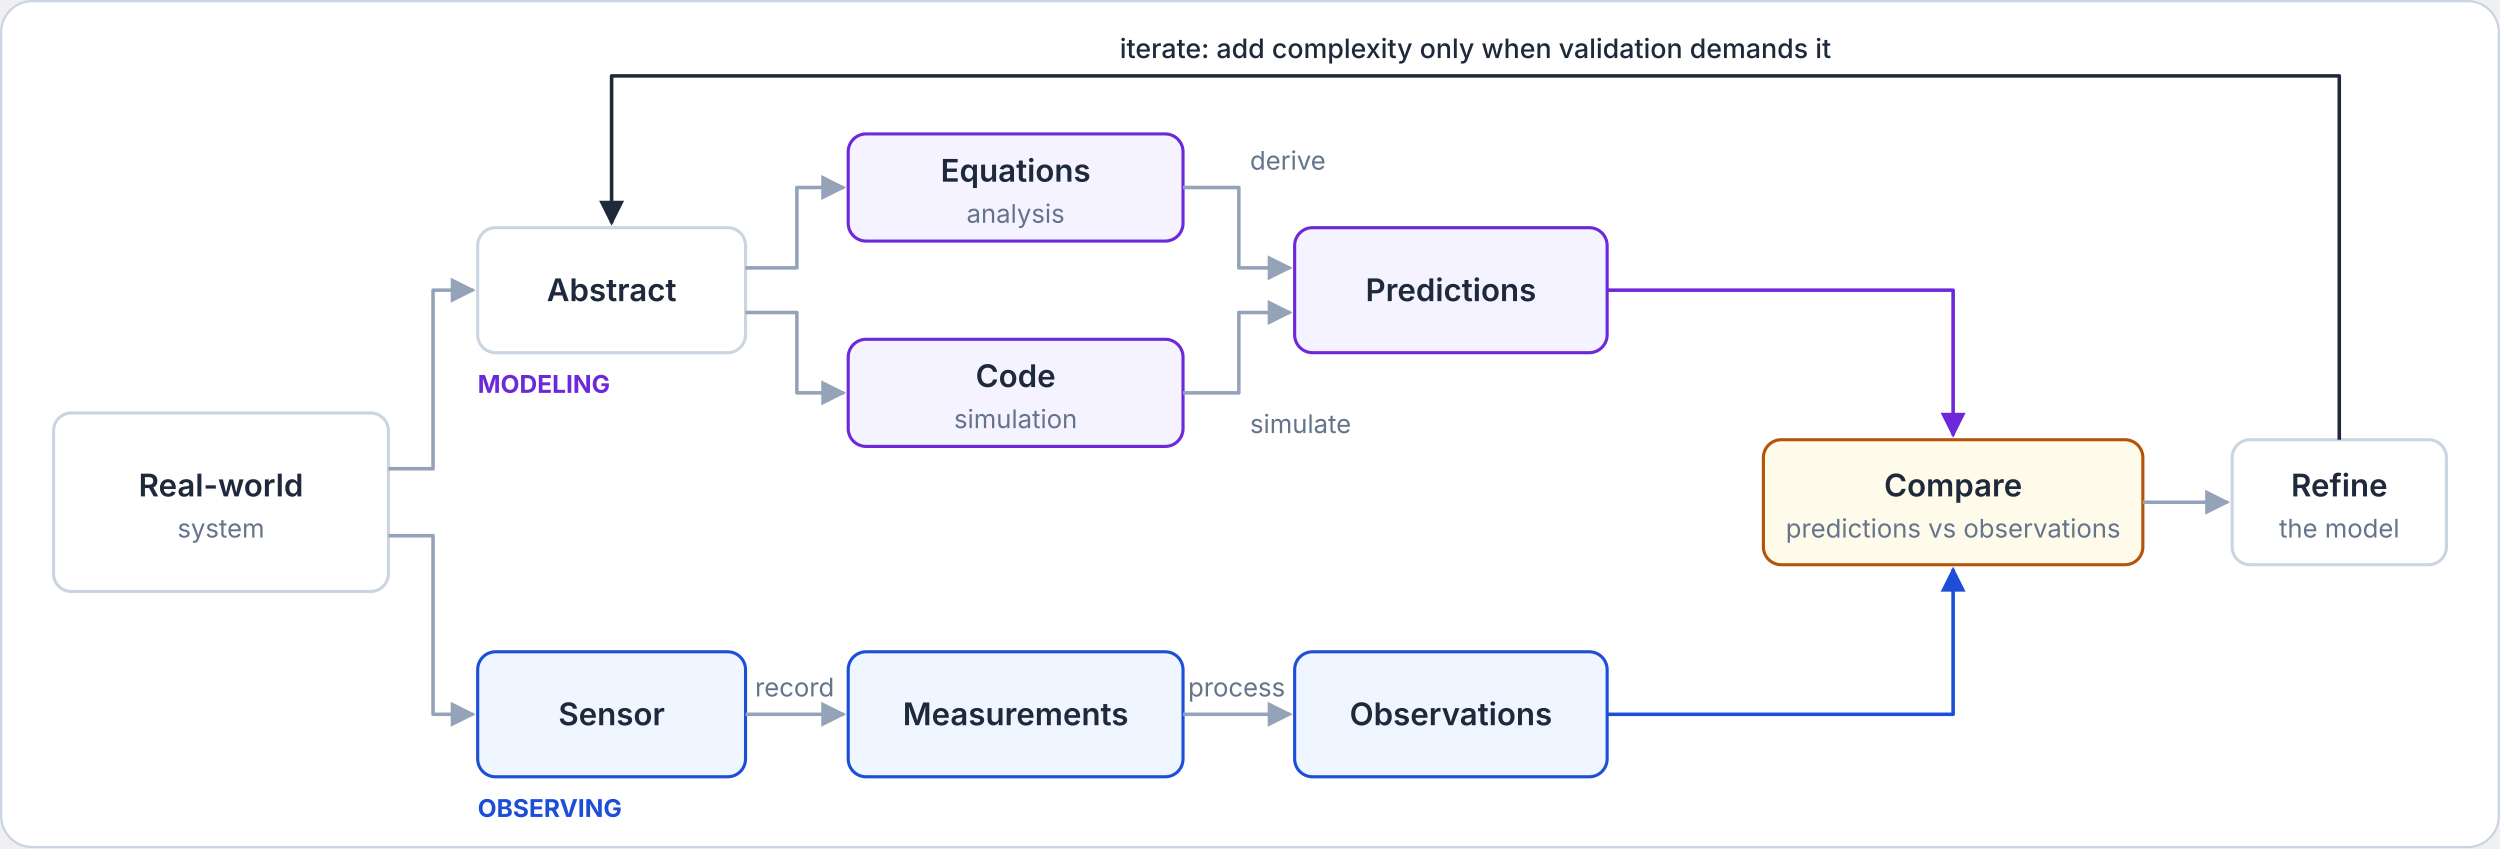
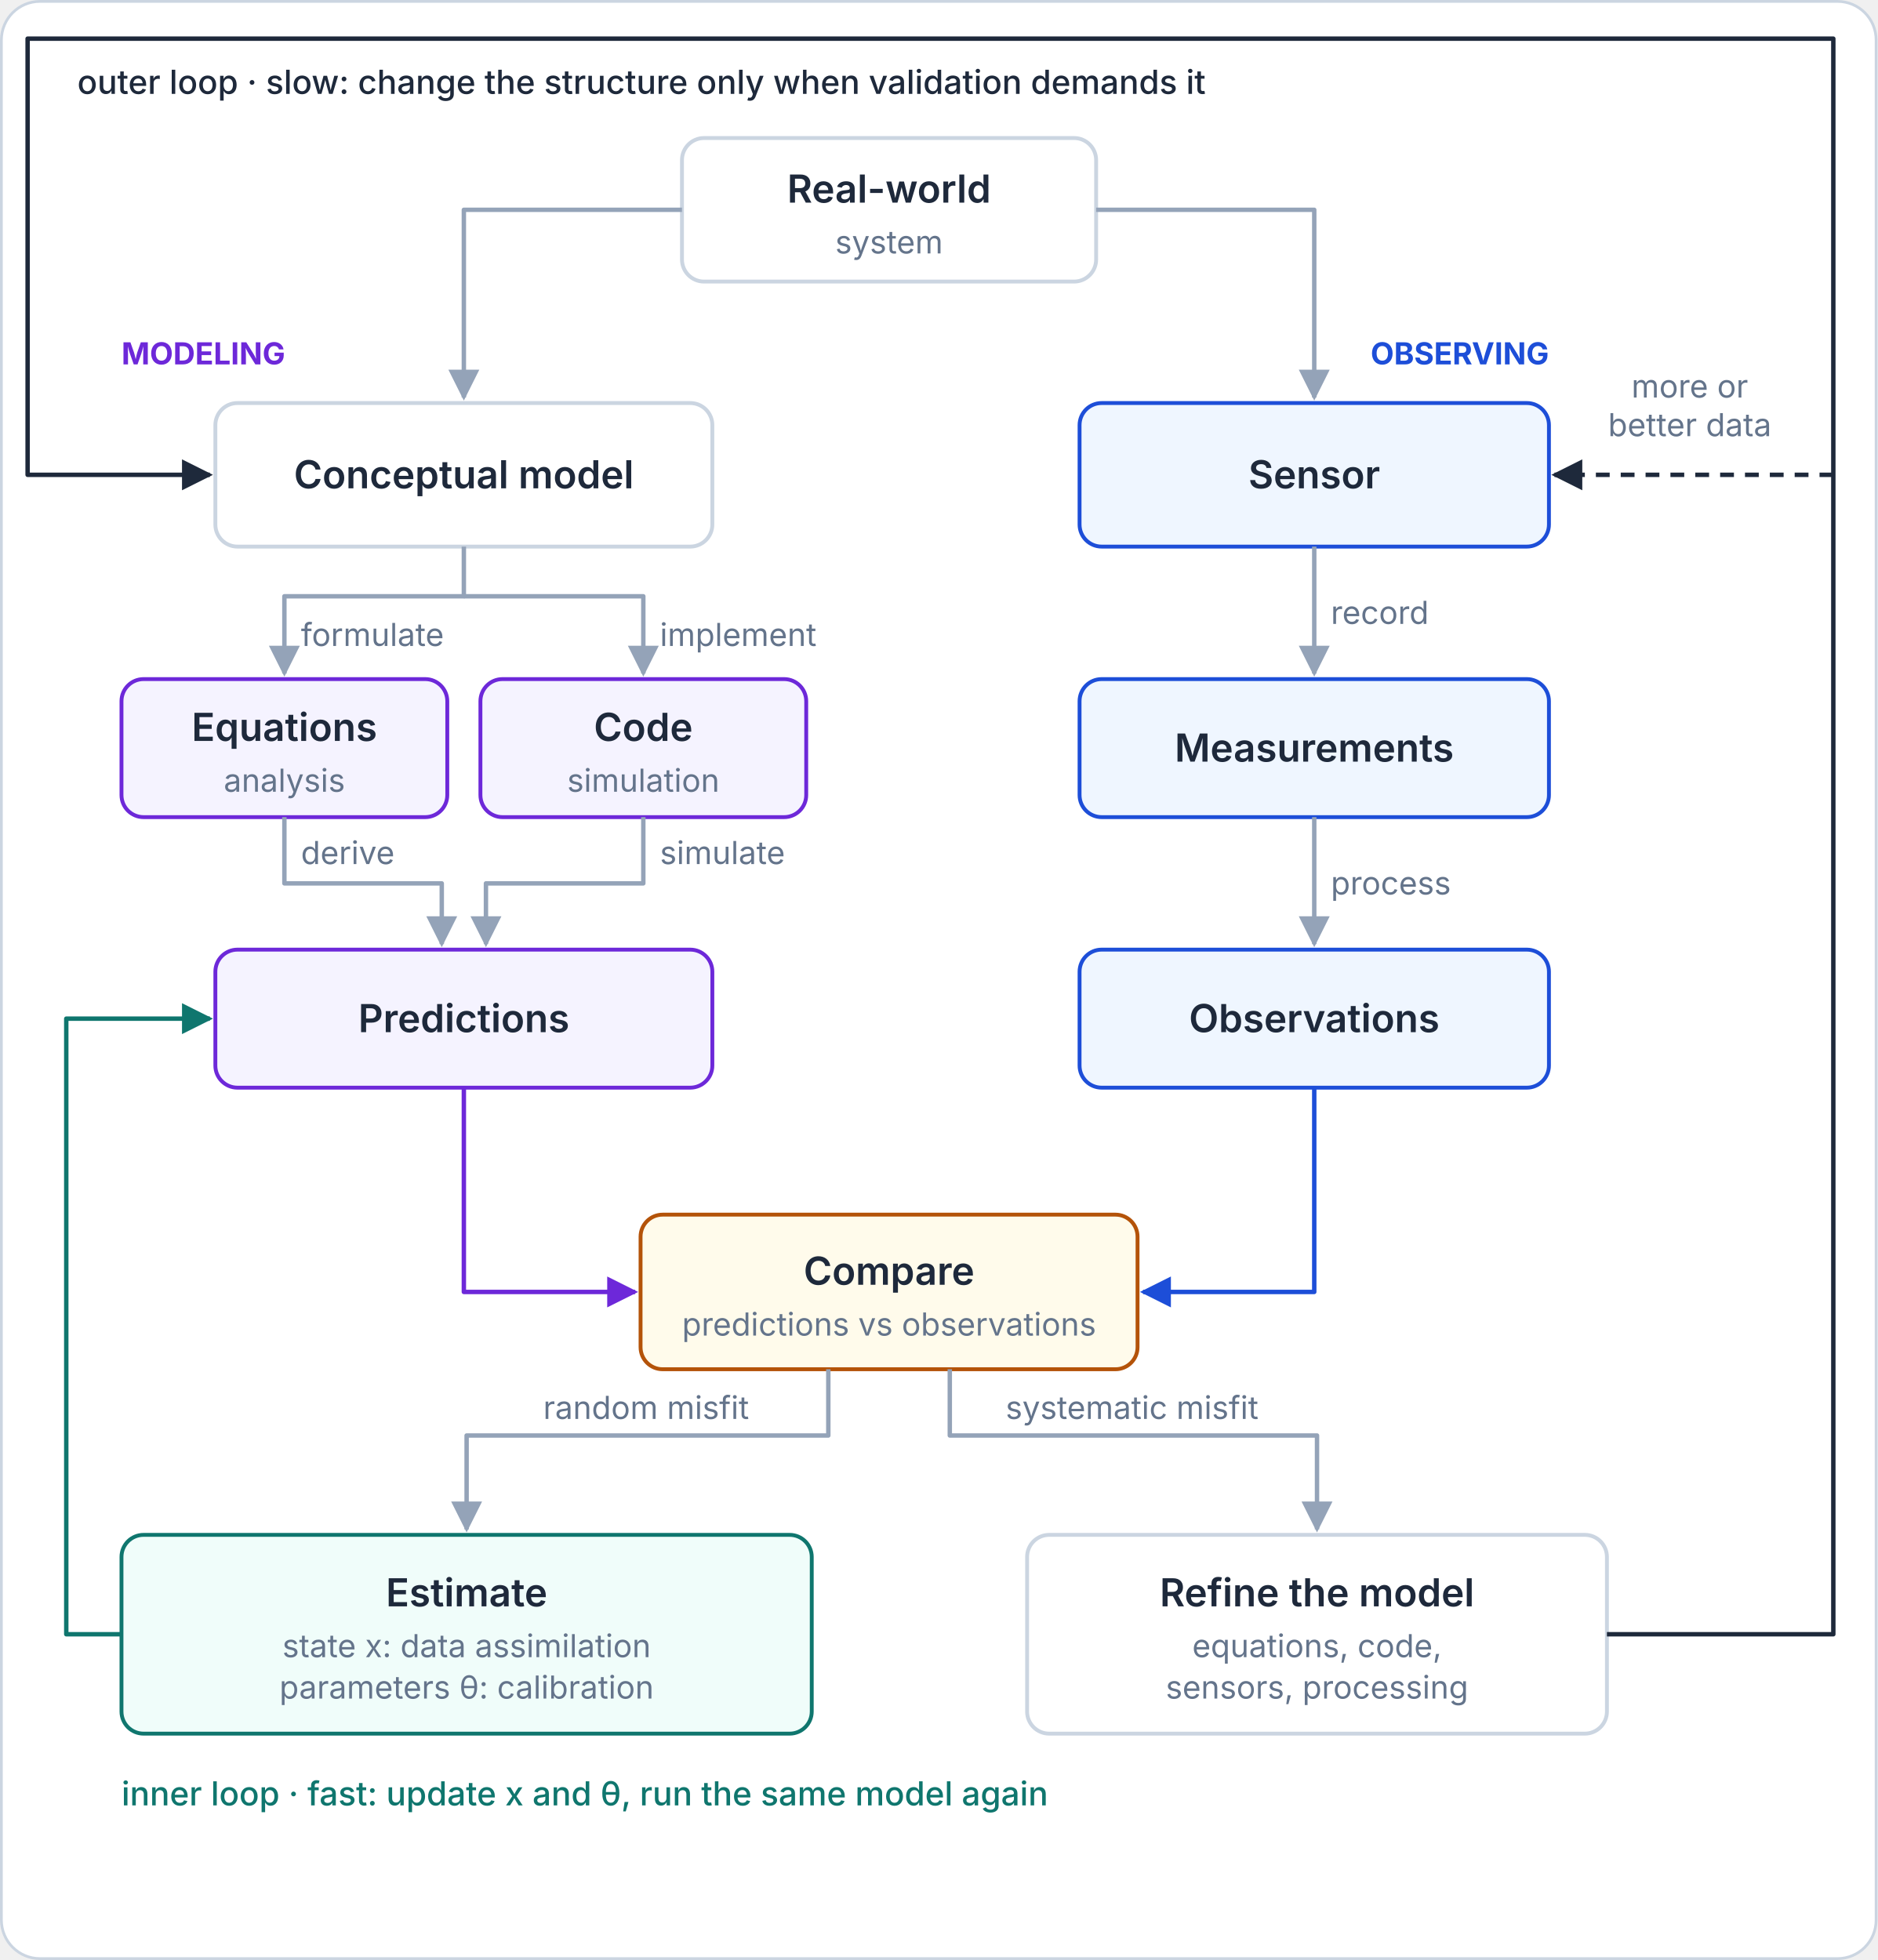
- <svg xmlns="http://www.w3.org/2000/svg" viewBox="0 0 1120 380" width="1120" height="380" role="img" aria-label="The modeling cycle: the real-world system is both modelled (abstract, then equations and code, then predictions) and observed (sensor, measurements, observations); the two tracks meet where predictions are compared with observations, and the model is refined." font-family="Inter, 'Helvetica Neue', Arial, 'DejaVu Sans', sans-serif">
+ <svg xmlns="http://www.w3.org/2000/svg" viewBox="0 0 680 710" width="680" height="710" role="img" aria-label="The modeling cycle: the real-world system is both modelled (a conceptual model, written as equations and code, makes predictions) and observed (a sensor records measurements, processed into observations). The tracks meet where predictions are compared with observations. A random misfit feeds the inner loop, which estimates the state and parameters and runs the model again; a systematic misfit feeds the outer loop, which changes the model's structure or the observing system." font-family="Inter, 'Helvetica Neue', Arial, 'DejaVu Sans', sans-serif">
  <defs>
+     <marker id="m0f766e" viewBox="0 0 10 10" refX="9" refY="5" markerWidth="7" markerHeight="7" orient="auto-start-reverse">
+       <path d="M0,0 L10,5 L0,10 z" fill="#0f766e" />
+     </marker>
    <marker id="m1d4ed8" viewBox="0 0 10 10" refX="9" refY="5" markerWidth="7" markerHeight="7" orient="auto-start-reverse">
      <path d="M0,0 L10,5 L0,10 z" fill="#1d4ed8" />
    </marker>
    <marker id="m1e293b" viewBox="0 0 10 10" refX="9" refY="5" markerWidth="7" markerHeight="7" orient="auto-start-reverse">
      <path d="M0,0 L10,5 L0,10 z" fill="#1e293b" />
    </marker>
    <marker id="m6d28d9" viewBox="0 0 10 10" refX="9" refY="5" markerWidth="7" markerHeight="7" orient="auto-start-reverse">
      <path d="M0,0 L10,5 L0,10 z" fill="#6d28d9" />
    </marker>
    <marker id="m94a3b8" viewBox="0 0 10 10" refX="9" refY="5" markerWidth="7" markerHeight="7" orient="auto-start-reverse">
      <path d="M0,0 L10,5 L0,10 z" fill="#94a3b8" />
    </marker>
  </defs>
-   <rect x="0.5" y="0.5" width="1119" height="379" rx="14" fill="#ffffff" stroke="#cbd5e1" />
-   <rect x="24.0" y="185.0" width="150.0" height="80.0" rx="8" fill="#ffffff" stroke="#cbd5e1" stroke-width="1.4" />
-   <text x="99.0" y="222.4" font-size="14" fill="#1e293b" text-anchor="middle" font-weight="600">Real-world</text>
-   <text x="99.0" y="240.8" font-size="11.5" fill="#64748b" text-anchor="middle" font-weight="400">system</text>
-   <text x="214.0" y="176.0" font-size="11" fill="#6d28d9" text-anchor="start" font-weight="700">MODELING</text>
-   <text x="214.0" y="366.0" font-size="11" fill="#1d4ed8" text-anchor="start" font-weight="700">OBSERVING</text>
-   <rect x="214.0" y="102.0" width="120.0" height="56.0" rx="8" fill="#ffffff" stroke="#cbd5e1" stroke-width="1.4" />
-   <text x="274.0" y="134.9" font-size="14" fill="#1e293b" text-anchor="middle" font-weight="600">Abstract</text>
-   <rect x="380.0" y="60.0" width="150.0" height="48.0" rx="8" fill="#f5f3ff" stroke="#6d28d9" stroke-width="1.4" />
-   <text x="455.0" y="81.4" font-size="14" fill="#1e293b" text-anchor="middle" font-weight="600">Equations</text>
-   <text x="455.0" y="99.8" font-size="11.5" fill="#64748b" text-anchor="middle" font-weight="400">analysis</text>
-   <rect x="380.0" y="152.0" width="150.0" height="48.0" rx="8" fill="#f5f3ff" stroke="#6d28d9" stroke-width="1.4" />
-   <text x="455.0" y="173.4" font-size="14" fill="#1e293b" text-anchor="middle" font-weight="600">Code</text>
-   <text x="455.0" y="191.8" font-size="11.5" fill="#64748b" text-anchor="middle" font-weight="400">simulation</text>
-   <rect x="580.0" y="102.0" width="140.0" height="56.0" rx="8" fill="#f5f3ff" stroke="#6d28d9" stroke-width="1.4" />
-   <text x="650.0" y="134.9" font-size="14" fill="#1e293b" text-anchor="middle" font-weight="600">Predictions</text>
-   <rect x="214.0" y="292.0" width="120.0" height="56.0" rx="8" fill="#eff6ff" stroke="#1d4ed8" stroke-width="1.4" />
-   <text x="274.0" y="324.9" font-size="14" fill="#1e293b" text-anchor="middle" font-weight="600">Sensor</text>
-   <rect x="380.0" y="292.0" width="150.0" height="56.0" rx="8" fill="#eff6ff" stroke="#1d4ed8" stroke-width="1.4" />
-   <text x="455.0" y="324.9" font-size="14" fill="#1e293b" text-anchor="middle" font-weight="600">Measurements</text>
-   <rect x="580.0" y="292.0" width="140.0" height="56.0" rx="8" fill="#eff6ff" stroke="#1d4ed8" stroke-width="1.4" />
-   <text x="650.0" y="324.9" font-size="14" fill="#1e293b" text-anchor="middle" font-weight="600">Observations</text>
-   <rect x="790.0" y="197.0" width="170.0" height="56.0" rx="8" fill="#fffbeb" stroke="#b45309" stroke-width="1.4" />
-   <text x="875.0" y="222.4" font-size="14" fill="#1e293b" text-anchor="middle" font-weight="600">Compare</text>
-   <text x="875.0" y="240.8" font-size="11.5" fill="#64748b" text-anchor="middle" font-weight="400">predictions vs observations</text>
-   <rect x="1000.0" y="197.0" width="96.0" height="56.0" rx="8" fill="#ffffff" stroke="#cbd5e1" stroke-width="1.4" />
-   <text x="1048.0" y="222.4" font-size="14" fill="#1e293b" text-anchor="middle" font-weight="600">Refine</text>
-   <text x="1048.0" y="240.8" font-size="11.5" fill="#64748b" text-anchor="middle" font-weight="400">the model</text>
-   <path d="M174.0,210.0 L194.0,210.0 L194.0,130.0 L212.0,130.0" fill="none" stroke="#94a3b8" stroke-width="1.6" stroke-linejoin="round" marker-end="url(#m94a3b8)" />
-   <path d="M174.0,240.0 L194.0,240.0 L194.0,320.0 L212.0,320.0" fill="none" stroke="#94a3b8" stroke-width="1.6" stroke-linejoin="round" marker-end="url(#m94a3b8)" />
-   <path d="M334.0,120.0 L357.0,120.0 L357.0,84.0 L378.0,84.0" fill="none" stroke="#94a3b8" stroke-width="1.6" stroke-linejoin="round" marker-end="url(#m94a3b8)" />
-   <path d="M334.0,140.0 L357.0,140.0 L357.0,176.0 L378.0,176.0" fill="none" stroke="#94a3b8" stroke-width="1.6" stroke-linejoin="round" marker-end="url(#m94a3b8)" />
-   <path d="M530.0,84.0 L555.0,84.0 L555.0,120.0 L578.0,120.0" fill="none" stroke="#94a3b8" stroke-width="1.6" stroke-linejoin="round" marker-end="url(#m94a3b8)" />
-   <text x="560.0" y="76.0" font-size="11.5" fill="#64748b" text-anchor="start" font-weight="400">derive</text>
-   <path d="M530.0,176.0 L555.0,176.0 L555.0,140.0 L578.0,140.0" fill="none" stroke="#94a3b8" stroke-width="1.6" stroke-linejoin="round" marker-end="url(#m94a3b8)" />
-   <text x="560.0" y="194.0" font-size="11.5" fill="#64748b" text-anchor="start" font-weight="400">simulate</text>
-   <path d="M334.0,320.0 L378.0,320.0" fill="none" stroke="#94a3b8" stroke-width="1.6" stroke-linejoin="round" marker-end="url(#m94a3b8)" />
-   <text x="356.0" y="312.0" font-size="11.5" fill="#64748b" text-anchor="middle" font-weight="400">record</text>
-   <path d="M530.0,320.0 L578.0,320.0" fill="none" stroke="#94a3b8" stroke-width="1.6" stroke-linejoin="round" marker-end="url(#m94a3b8)" />
-   <text x="554.0" y="312.0" font-size="11.5" fill="#64748b" text-anchor="middle" font-weight="400">process</text>
-   <path d="M720.0,130.0 L875.0,130.0 L875.0,195.0" fill="none" stroke="#6d28d9" stroke-width="1.6" stroke-linejoin="round" marker-end="url(#m6d28d9)" />
-   <path d="M720.0,320.0 L875.0,320.0 L875.0,255.0" fill="none" stroke="#1d4ed8" stroke-width="1.6" stroke-linejoin="round" marker-end="url(#m1d4ed8)" />
-   <path d="M960.0,225.0 L998.0,225.0" fill="none" stroke="#94a3b8" stroke-width="1.6" stroke-linejoin="round" marker-end="url(#m94a3b8)" />
-   <path d="M1048.0,197.0 L1048.0,34.0 L274.0,34.0 L274.0,100.0" fill="none" stroke="#1e293b" stroke-width="1.6" stroke-linejoin="round" marker-end="url(#m1e293b)" />
-   <text x="661.0" y="26.0" font-size="12" fill="#1e293b" text-anchor="middle" font-weight="500">iterate: add complexity only when validation demands it</text>
+   <rect x="0.5" y="0.5" width="679" height="709" rx="14" fill="#ffffff" stroke="#cbd5e1" />
+   <text x="28.0" y="34.0" font-size="12" fill="#1e293b" text-anchor="start" font-weight="500">outer loop · slow: change the structure only when validation demands it</text>
+   <rect x="247.0" y="50.0" width="150.0" height="52.0" rx="8" fill="#ffffff" stroke="#cbd5e1" stroke-width="1.4" />
+   <text x="322.0" y="73.4" font-size="14" fill="#1e293b" text-anchor="middle" font-weight="600">Real-world</text>
+   <text x="322.0" y="91.8" font-size="11.5" fill="#64748b" text-anchor="middle" font-weight="400">system</text>
+   <path d="M247.0,76.0 L168.0,76.0 L168.0,144.0" fill="none" stroke="#94a3b8" stroke-width="1.6" stroke-linejoin="round" marker-end="url(#m94a3b8)" />
+   <path d="M397.0,76.0 L476.0,76.0 L476.0,144.0" fill="none" stroke="#94a3b8" stroke-width="1.6" stroke-linejoin="round" marker-end="url(#m94a3b8)" />
+   <text x="44.0" y="132.0" font-size="11" fill="#6d28d9" text-anchor="start" font-weight="700">MODELING</text>
+   <text x="561.0" y="132.0" font-size="11" fill="#1d4ed8" text-anchor="end" font-weight="700">OBSERVING</text>
+   <rect x="78.0" y="146.0" width="180.0" height="52.0" rx="8" fill="#ffffff" stroke="#cbd5e1" stroke-width="1.4" />
+   <text x="168.0" y="176.9" font-size="14" fill="#1e293b" text-anchor="middle" font-weight="600">Conceptual model</text>
+   <rect x="391.0" y="146.0" width="170.0" height="52.0" rx="8" fill="#eff6ff" stroke="#1d4ed8" stroke-width="1.4" />
+   <text x="476.0" y="176.9" font-size="14" fill="#1e293b" text-anchor="middle" font-weight="600">Sensor</text>
+   <rect x="44.0" y="246.0" width="118.0" height="50.0" rx="8" fill="#f5f3ff" stroke="#6d28d9" stroke-width="1.4" />
+   <text x="103.0" y="268.4" font-size="14" fill="#1e293b" text-anchor="middle" font-weight="600">Equations</text>
+   <text x="103.0" y="286.8" font-size="11.5" fill="#64748b" text-anchor="middle" font-weight="400">analysis</text>
+   <rect x="174.0" y="246.0" width="118.0" height="50.0" rx="8" fill="#f5f3ff" stroke="#6d28d9" stroke-width="1.4" />
+   <text x="233.0" y="268.4" font-size="14" fill="#1e293b" text-anchor="middle" font-weight="600">Code</text>
+   <text x="233.0" y="286.8" font-size="11.5" fill="#64748b" text-anchor="middle" font-weight="400">simulation</text>
+   <rect x="391.0" y="246.0" width="170.0" height="50.0" rx="8" fill="#eff6ff" stroke="#1d4ed8" stroke-width="1.4" />
+   <text x="476.0" y="275.9" font-size="14" fill="#1e293b" text-anchor="middle" font-weight="600">Measurements</text>
+   <path d="M168.0,198.0 L168.0,216.0 L103.0,216.0 L103.0,244.0" fill="none" stroke="#94a3b8" stroke-width="1.6" stroke-linejoin="round" marker-end="url(#m94a3b8)" />
+   <path d="M168.0,216.0 L233.0,216.0 L233.0,244.0" fill="none" stroke="#94a3b8" stroke-width="1.6" stroke-linejoin="round" marker-end="url(#m94a3b8)" />
+   <text x="109.0" y="234.0" font-size="11.5" fill="#64748b" text-anchor="start" font-weight="400">formulate</text>
+   <text x="239.0" y="234.0" font-size="11.5" fill="#64748b" text-anchor="start" font-weight="400">implement</text>
+   <path d="M476.0,198.0 L476.0,244.0" fill="none" stroke="#94a3b8" stroke-width="1.6" stroke-linejoin="round" marker-end="url(#m94a3b8)" />
+   <text x="482.0" y="226.0" font-size="11.5" fill="#64748b" text-anchor="start" font-weight="400">record</text>
+   <rect x="78.0" y="344.0" width="180.0" height="50.0" rx="8" fill="#f5f3ff" stroke="#6d28d9" stroke-width="1.4" />
+   <text x="168.0" y="373.9" font-size="14" fill="#1e293b" text-anchor="middle" font-weight="600">Predictions</text>
+   <rect x="391.0" y="344.0" width="170.0" height="50.0" rx="8" fill="#eff6ff" stroke="#1d4ed8" stroke-width="1.4" />
+   <text x="476.0" y="373.9" font-size="14" fill="#1e293b" text-anchor="middle" font-weight="600">Observations</text>
+   <path d="M103.0,296.0 L103.0,320.0 L160.0,320.0 L160.0,342.0" fill="none" stroke="#94a3b8" stroke-width="1.6" stroke-linejoin="round" marker-end="url(#m94a3b8)" />
+   <path d="M233.0,296.0 L233.0,320.0 L176.0,320.0 L176.0,342.0" fill="none" stroke="#94a3b8" stroke-width="1.6" stroke-linejoin="round" marker-end="url(#m94a3b8)" />
+   <text x="109.0" y="313.0" font-size="11.5" fill="#64748b" text-anchor="start" font-weight="400">derive</text>
+   <text x="239.0" y="313.0" font-size="11.5" fill="#64748b" text-anchor="start" font-weight="400">simulate</text>
+   <path d="M476.0,296.0 L476.0,342.0" fill="none" stroke="#94a3b8" stroke-width="1.6" stroke-linejoin="round" marker-end="url(#m94a3b8)" />
+   <text x="482.0" y="324.0" font-size="11.5" fill="#64748b" text-anchor="start" font-weight="400">process</text>
+   <rect x="232.0" y="440.0" width="180.0" height="56.0" rx="8" fill="#fffbeb" stroke="#b45309" stroke-width="1.4" />
+   <text x="322.0" y="465.4" font-size="14" fill="#1e293b" text-anchor="middle" font-weight="600">Compare</text>
+   <text x="322.0" y="483.8" font-size="11.5" fill="#64748b" text-anchor="middle" font-weight="400">predictions vs observations</text>
+   <path d="M168.0,394.0 L168.0,468.0 L230.0,468.0" fill="none" stroke="#6d28d9" stroke-width="1.6" stroke-linejoin="round" marker-end="url(#m6d28d9)" />
+   <path d="M476.0,394.0 L476.0,468.0 L414.0,468.0" fill="none" stroke="#1d4ed8" stroke-width="1.6" stroke-linejoin="round" marker-end="url(#m1d4ed8)" />
+   <rect x="44.0" y="556.0" width="250.0" height="72.0" rx="8" fill="#f0fdfa" stroke="#0f766e" stroke-width="1.4" />
+   <text x="169.0" y="581.9" font-size="14" fill="#1e293b" text-anchor="middle" font-weight="600">Estimate</text>
+   <text x="169.0" y="600.3" font-size="11.5" fill="#64748b" text-anchor="middle" font-weight="400">state x: data assimilation</text>
+   <text x="169.0" y="615.3" font-size="11.5" fill="#64748b" text-anchor="middle" font-weight="400">parameters θ: calibration</text>
+   <rect x="372.0" y="556.0" width="210.0" height="72.0" rx="8" fill="#ffffff" stroke="#cbd5e1" stroke-width="1.4" />
+   <text x="477.0" y="581.9" font-size="14" fill="#1e293b" text-anchor="middle" font-weight="600">Refine the model</text>
+   <text x="477.0" y="600.3" font-size="11.5" fill="#64748b" text-anchor="middle" font-weight="400">equations, code,</text>
+   <text x="477.0" y="615.3" font-size="11.5" fill="#64748b" text-anchor="middle" font-weight="400">sensors, processing</text>
+   <path d="M300.0,496.0 L300.0,520.0 L169.0,520.0 L169.0,554.0" fill="none" stroke="#94a3b8" stroke-width="1.6" stroke-linejoin="round" marker-end="url(#m94a3b8)" />
+   <path d="M344.0,496.0 L344.0,520.0 L477.0,520.0 L477.0,554.0" fill="none" stroke="#94a3b8" stroke-width="1.6" stroke-linejoin="round" marker-end="url(#m94a3b8)" />
+   <text x="234.0" y="514.0" font-size="11.5" fill="#64748b" text-anchor="middle" font-weight="400">random misfit</text>
+   <text x="410.0" y="514.0" font-size="11.5" fill="#64748b" text-anchor="middle" font-weight="400">systematic misfit</text>
+   <path d="M44.0,592.0 L24.0,592.0 L24.0,369.0 L76.0,369.0" fill="none" stroke="#0f766e" stroke-width="1.6" stroke-linejoin="round" marker-end="url(#m0f766e)" />
+   <text x="44.0" y="654.0" font-size="12" fill="#0f766e" text-anchor="start" font-weight="500">inner loop · fast: update x and θ, run the same model again</text>
+   <path d="M582.0,592.0 L664.0,592.0 L664.0,14.0 L10.0,14.0 L10.0,172.0 L76.0,172.0" fill="none" stroke="#1e293b" stroke-width="1.6" stroke-linejoin="round" marker-end="url(#m1e293b)" />
+   <path d="M664.0,172.0 L563.0,172.0" fill="none" stroke="#1e293b" stroke-width="1.6" stroke-linejoin="round" stroke-dasharray="5 4" marker-end="url(#m1e293b)" />
+   <text x="612.0" y="144.0" font-size="11.5" fill="#64748b" text-anchor="middle" font-weight="400">more or</text>
+   <text x="612.0" y="158.0" font-size="11.5" fill="#64748b" text-anchor="middle" font-weight="400">better data</text>
</svg>
